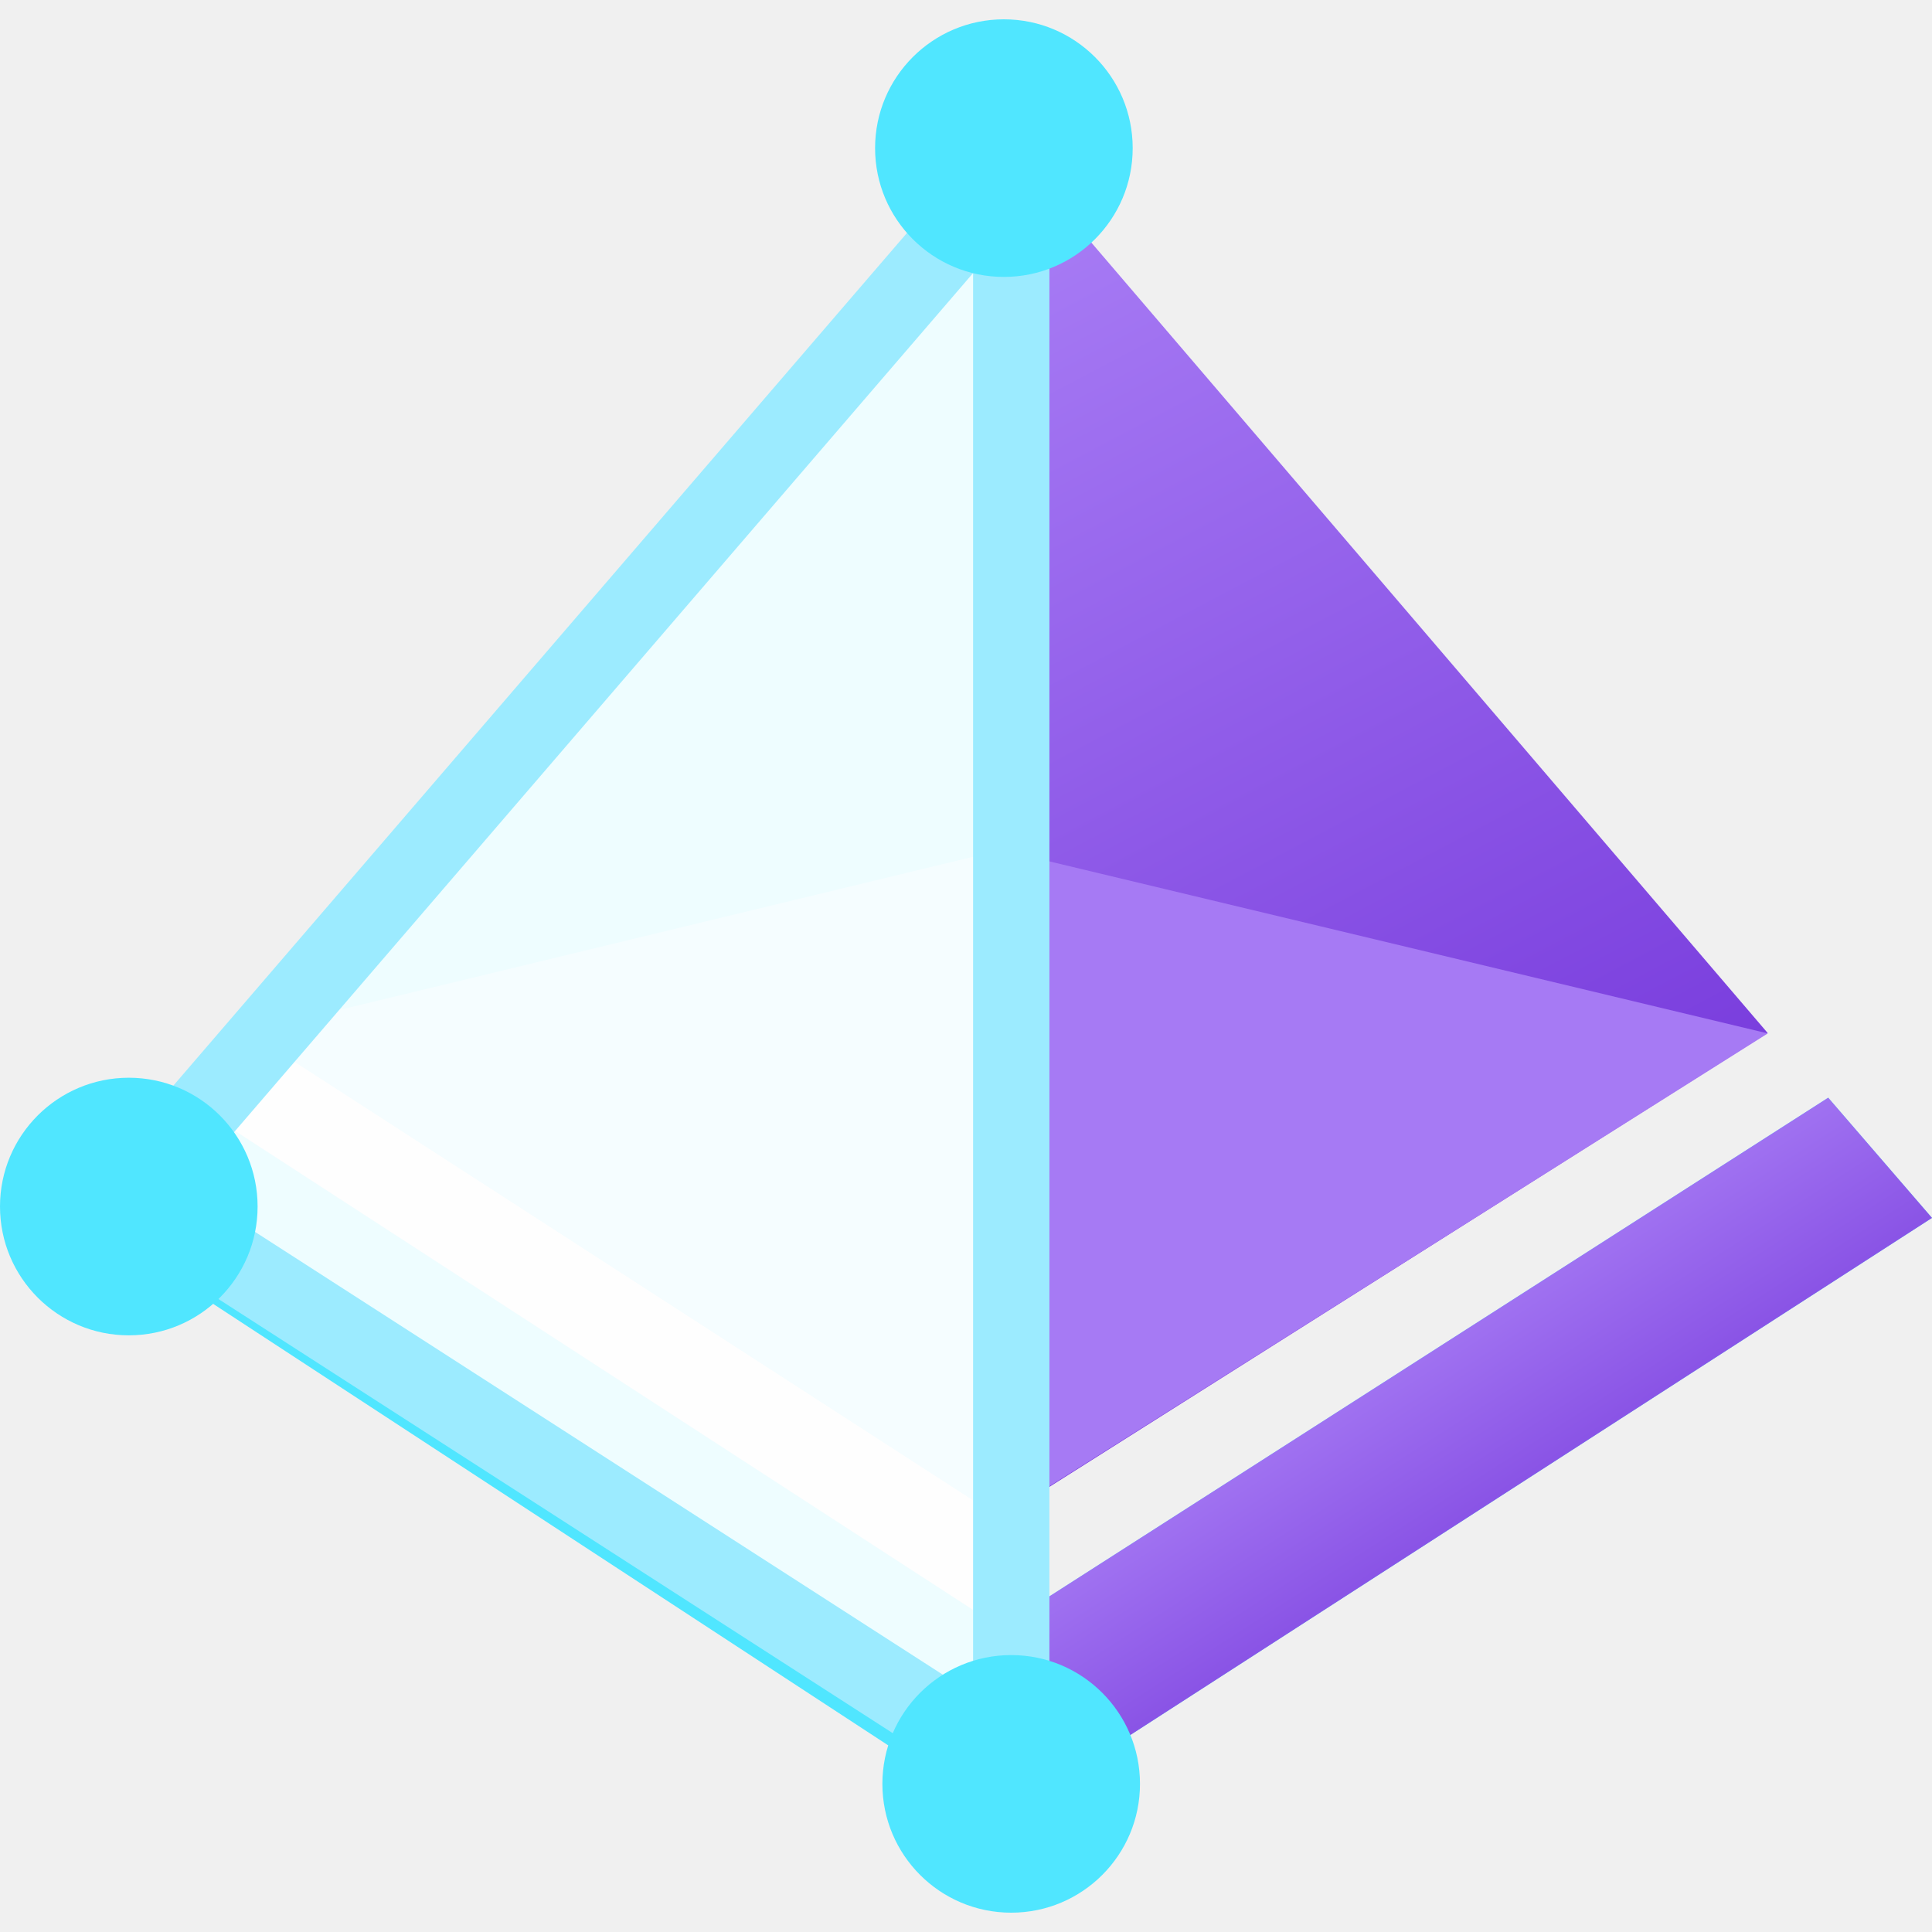
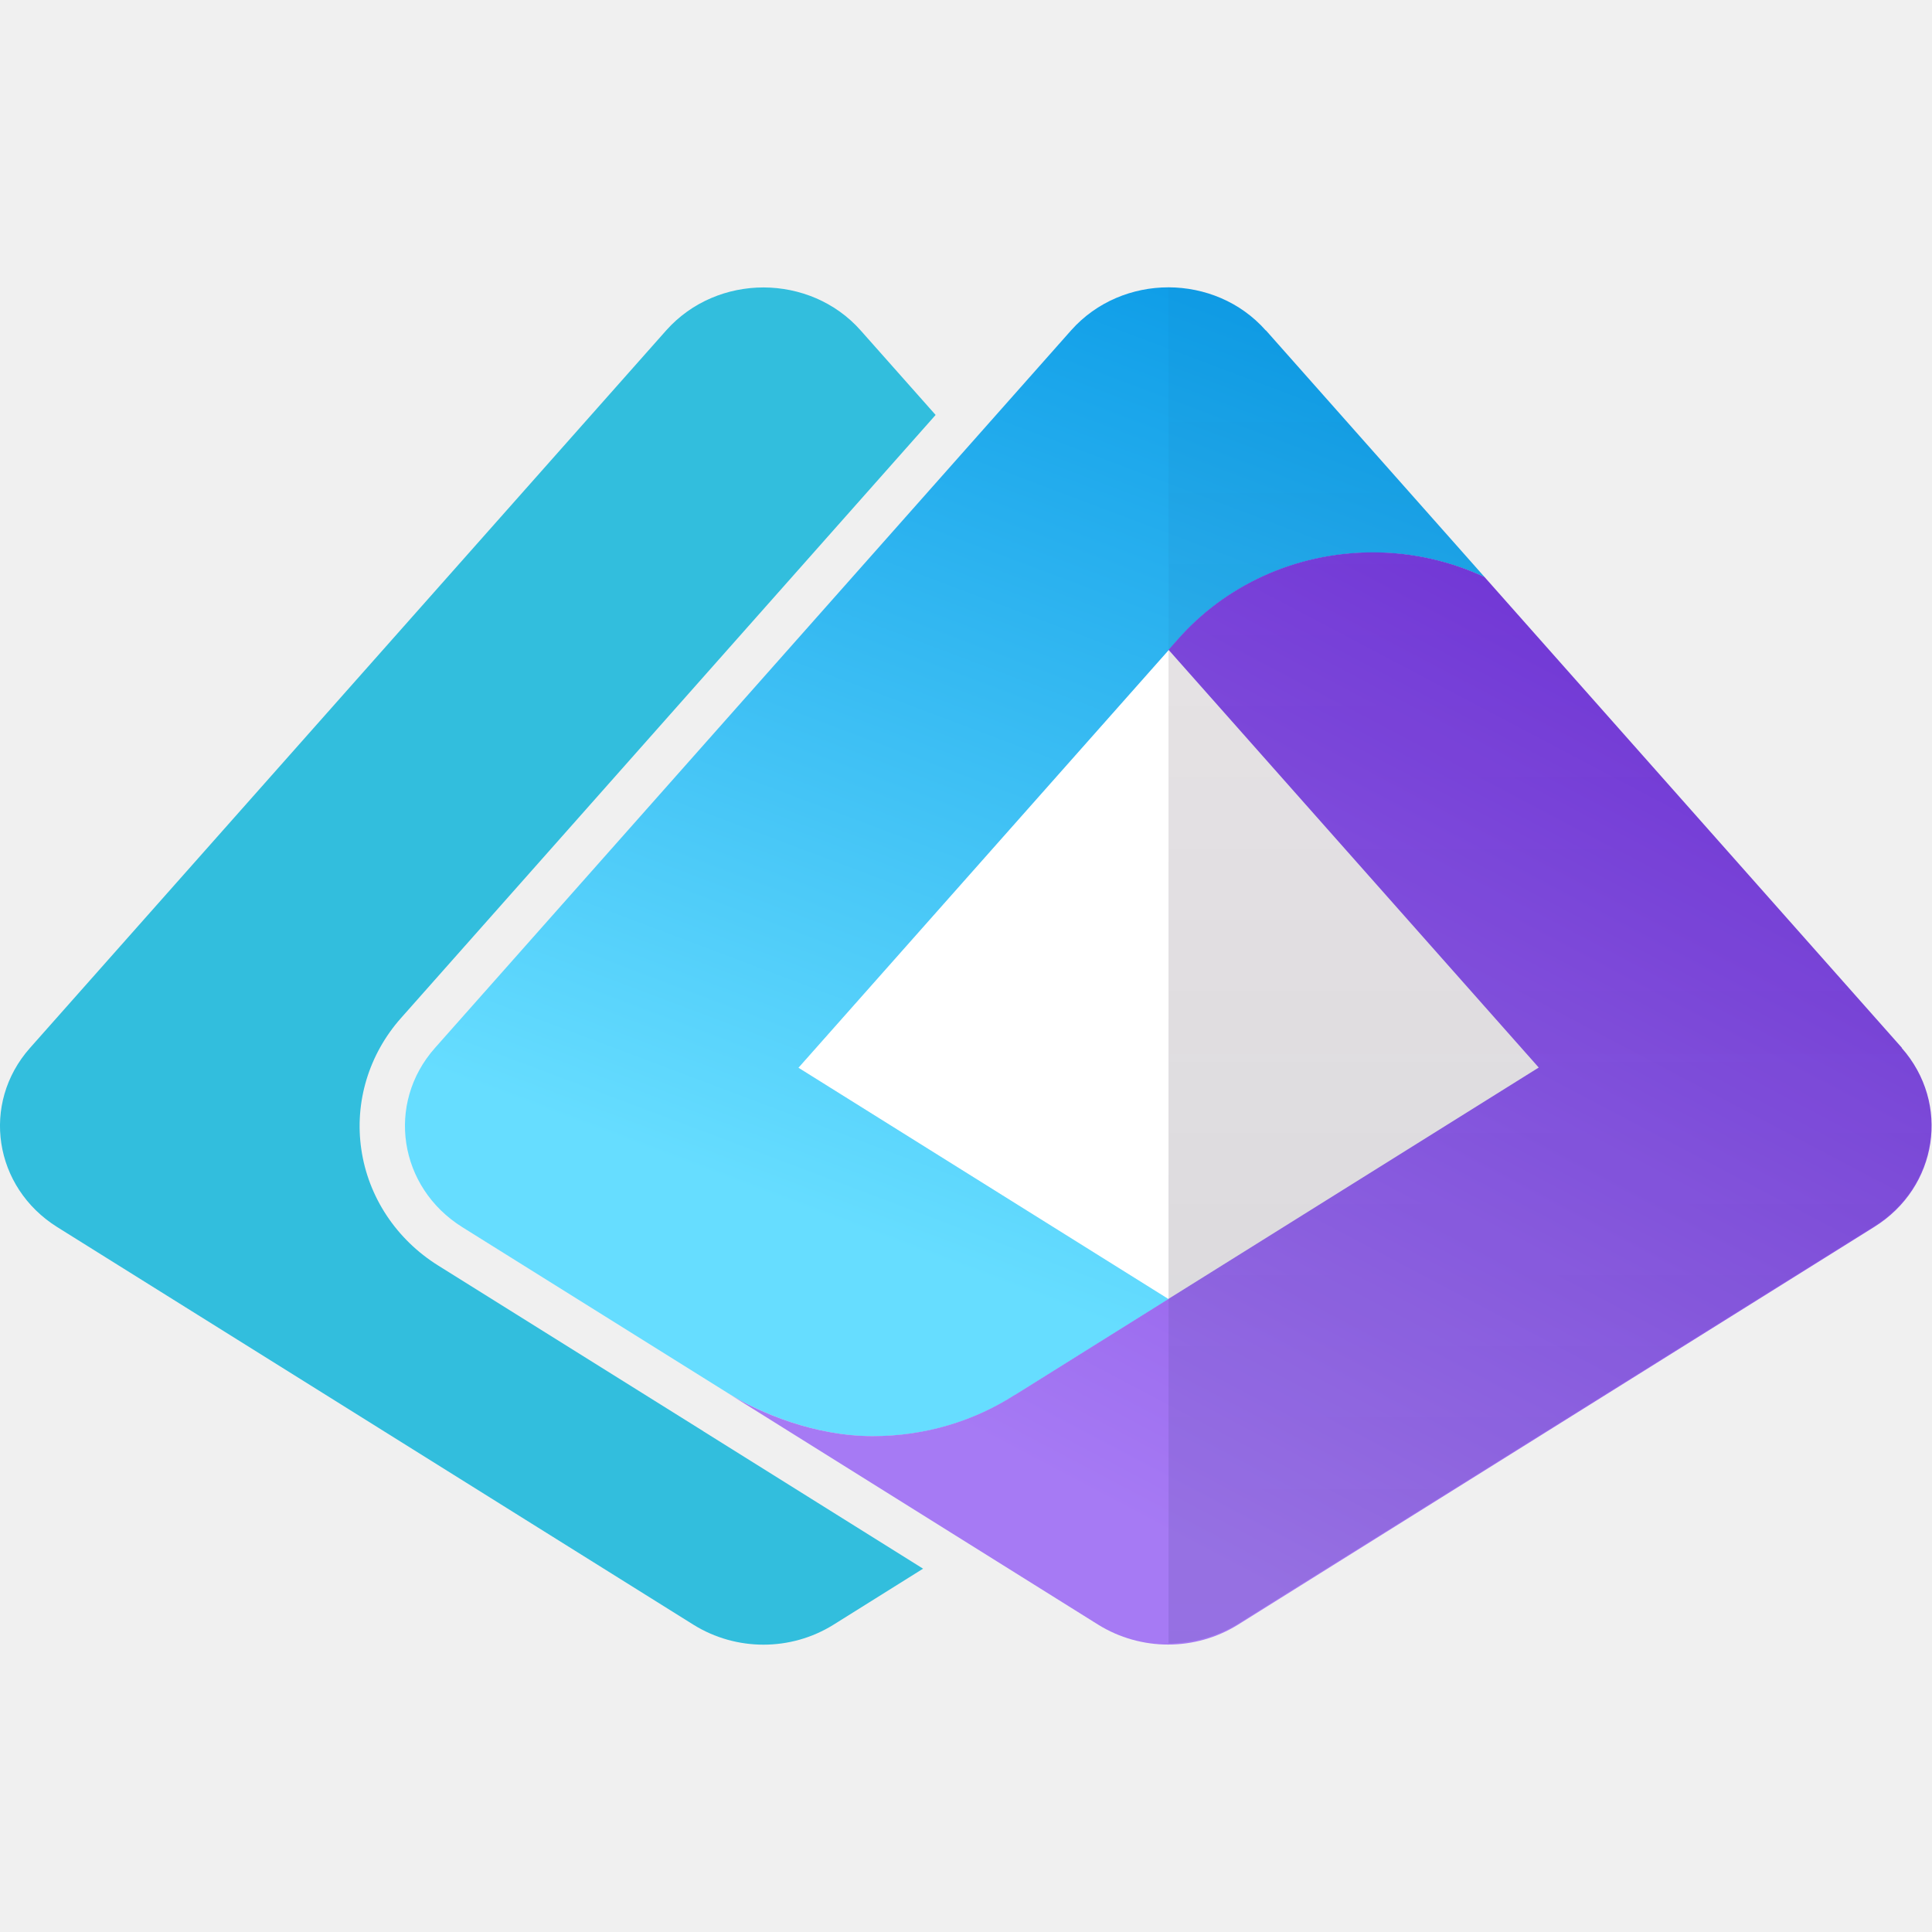
- <svg xmlns="http://www.w3.org/2000/svg" width="18" height="18" viewBox="0 0 18 18">
+ <svg xmlns="http://www.w3.org/2000/svg" id="uuid-a5dd186d-2a8d-4df3-abee-5b13f72b87a0" width="18" height="18" viewBox="0 0 18 18">
  <defs>
-     <linearGradient id="a1416fd0-a535-49d6-a2cf-809f320dc3ae" x1="13.048" y1="12.173" x2="7.734" y2="2.107" gradientUnits="userSpaceOnUse">
+     <linearGradient id="uuid-a726030e-a460-4029-b458-81cb5b1f3d9d" x1="7.497" y1="11.293" x2="11.275" y2="1.278" gradientUnits="userSpaceOnUse">
+       <stop offset="0" stop-color="#6df" />
+       <stop offset="1" stop-color="#0294e4" />
+     </linearGradient>
+     <linearGradient id="uuid-27b3d6f0-03e2-4c49-9c85-b8bc06e65f0a" x1="15.383" y1="6.196" x2="10.568" y2="15.318" gradientUnits="userSpaceOnUse">
      <stop offset="0" stop-color="#773adc" />
-       <stop offset="0.9" stop-color="#a67af4" />
+       <stop offset=".9" stop-color="#a67af4" />
    </linearGradient>
-     <linearGradient id="bc1f465b-efb2-4896-8651-12841af76396" x1="12.409" y1="12.201" x2="14.604" y2="15.612" gradientUnits="userSpaceOnUse">
-       <stop offset="0.1" stop-color="#a67af4" />
-       <stop offset="0.88" stop-color="#773adc" />
+     <linearGradient id="uuid-c1aef615-6ce2-4962-b97d-9fccdb210c91" x1="14.44" y1="776.319" x2="14.44" y2="789" gradientTransform="translate(0 791.516) scale(1 -1)" gradientUnits="userSpaceOnUse">
+       <stop offset="0" stop-color="#041642" />
+       <stop offset="1" stop-color="#041642" stop-opacity=".25" />
    </linearGradient>
  </defs>
-   <g id="fea5f964-1de2-4fe3-8eff-8d84b03df4d2">
-     <g>
-       <polygon points="1.742 10.246 9.321 15.165 17.033 10.227 18 11.347 9.321 16.945 0.775 11.356 1.742 10.246" fill="#50e6ff" />
-       <polygon points="2.316 9.614 9.321 1.27 16.469 9.624 9.321 14.141 2.316 9.614" fill="#fff" />
-       <polygon points="9.321 1.27 9.321 14.141 2.316 9.614 9.321 1.27" fill="#50e6ff" />
-       <polygon points="9.321 1.27 9.321 14.141 16.469 9.624 9.321 1.27" fill="url(#a1416fd0-a535-49d6-a2cf-809f320dc3ae)" />
-       <polygon points="9.324 7.917 16.47 9.628 9.317 14.137 9.324 7.917" fill="#a67af4" />
-       <polygon points="9.321 14.141 2.316 9.614 9.321 7.921 9.321 14.141" fill="#9cebff" />
-       <polygon points="9.321 16.945 18 11.347 17.033 10.227 9.321 15.165 9.321 16.945" fill="url(#bc1f465b-efb2-4896-8651-12841af76396)" />
-     </g>
-     <polygon points="9.327 16.62 0.898 10.939 9.421 1.586 9.327 16.62" fill="#fff" opacity="0.9" />
-     <path d="M9.777,17.087.664,11.22,9.777.628ZM1.736,11.065l7.33,4.719V2.544Z" fill="#9cebff" />
-     <path d="M1.2,12.441a1.2,1.2,0,1,1,1.2-1.2,1.2,1.2,0,0,1-1.2,1.2ZM9.421,17.82a1.2,1.2,0,1,1,1.2-1.2,1.2,1.2,0,0,1-1.2,1.2ZM8.153,1.38h0a1.2,1.2,0,1,1,1.2,1.2A1.2,1.2,0,0,1,8.153,1.38Z" fill="#50e6ff" />
+   <g>
+     <polygon points="7.437 9.948 7.478 9.973 10.886 12.104 10.887 12.104 10.887 12.104 10.887 6.057 10.886 6.056 7.437 9.948" fill="#fff" isolation="isolate" stroke-width="0" />
+     <path d="m11.792,3.078c-.236-.267-.571-.4-.905-.401h0c-.335,0-.669.133-.907.4h0l-5.928,6.687c-.458.517-.338,1.298.255,1.669,0,0,2.194,1.371,2.471,1.544.307.191.816.404,1.356.404.491,0,.947-.142,1.325-.385,0,0,0,0,.002,0l1.427-.892-3.449-2.156,3.45-3.892.086-.097c.435-.496,1.088-.811,1.82-.811.373,0,.724.085,1.038.23l-2.038-2.299Z" fill="url(#uuid-a726030e-a460-4029-b458-81cb5b1f3d9d)" stroke-width="0" />
+     <polygon points="14.336 9.948 14.336 9.948 14.336 9.948 10.887 6.057 10.887 12.103 14.336 9.948" fill="#f0ecec" isolation="isolate" stroke-width="0" />
+     <path d="m17.721,9.764l-3.89-4.388c-.314-.146-.666-.23-1.038-.23-.731,0-1.385.315-1.82.811l-.086.097,3.449,3.892-3.372,2.107-.079.049v.003s0-.002,0-.002l-1.427.892s-.002,0-.002,0c-.378.243-.834.385-1.325.385-.539,0-1.049-.213-1.356-.404l3.457,2.161c.198.123.425.185.651.185h0s0,0,0,0c.227,0,.453-.062.651-.185l1.367-.855h0s4.561-2.851,4.561-2.851h0c.594-.37.713-1.151.255-1.668Z" fill="url(#uuid-27b3d6f0-03e2-4c49-9c85-b8bc06e65f0a)" stroke-width="0" />
+     <path d="m10.887,15.31c.227,0,.453-.062.651-.185l5.921-3.702c.593-.37.712-1.15.255-1.667l-5.921-6.68c-.237-.267-.571-.4-.906-.4v12.633Z" fill="url(#uuid-c1aef615-6ce2-4962-b97d-9fccdb210c91)" fill-opacity=".5" isolation="isolate" opacity=".2" stroke-width="0" />
  </g>
+   <path d="m6.554,13.335c-.277-.173-2.471-1.544-2.471-1.544-.391-.244-.653-.64-.717-1.085-.064-.439.071-.884.37-1.221l4.981-5.619-.698-.787c-.236-.267-.571-.4-.905-.401h0c-.335,0-.669.133-.907.4h0L.279,9.764c-.458.517-.338,1.298.255,1.669,0,0,2.194,1.371,2.471,1.544l3.457,2.161c.198.123.425.185.651.185h0s0,0,0,0c.227,0,.453-.062.651-.185l.836-.523-2.047-1.28Z" fill="#32bedd" stroke-width="0" />
</svg>
